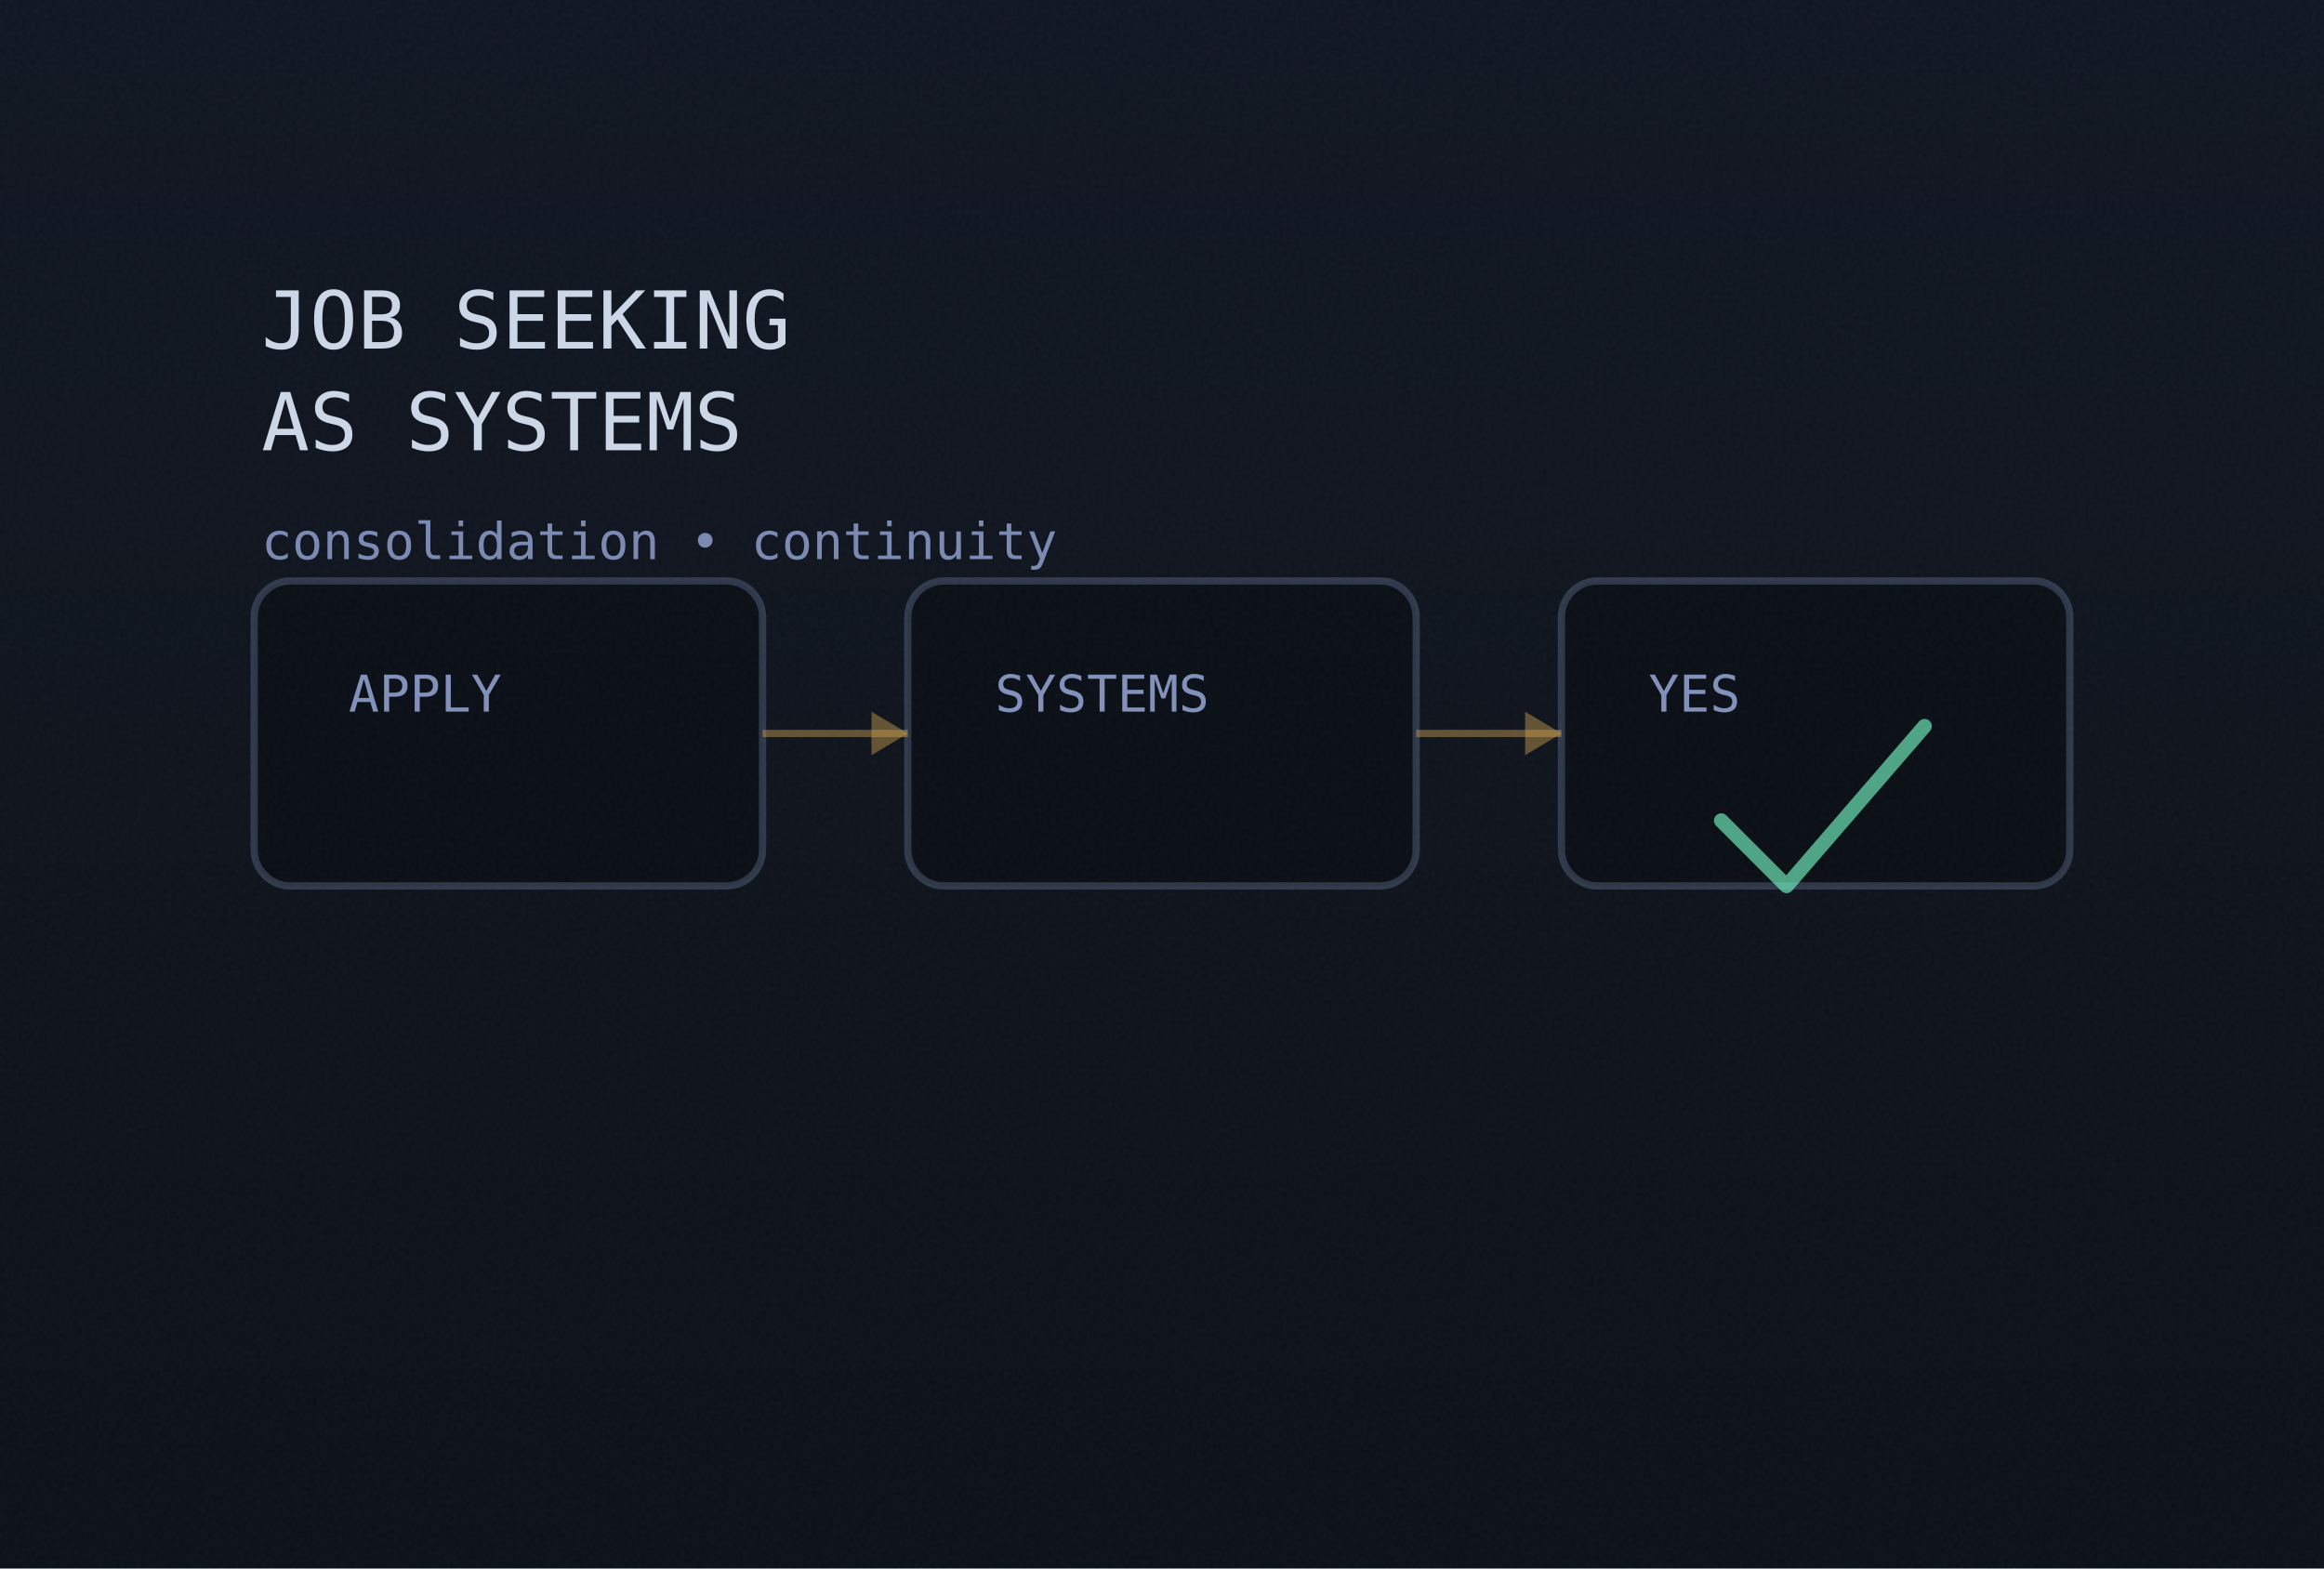
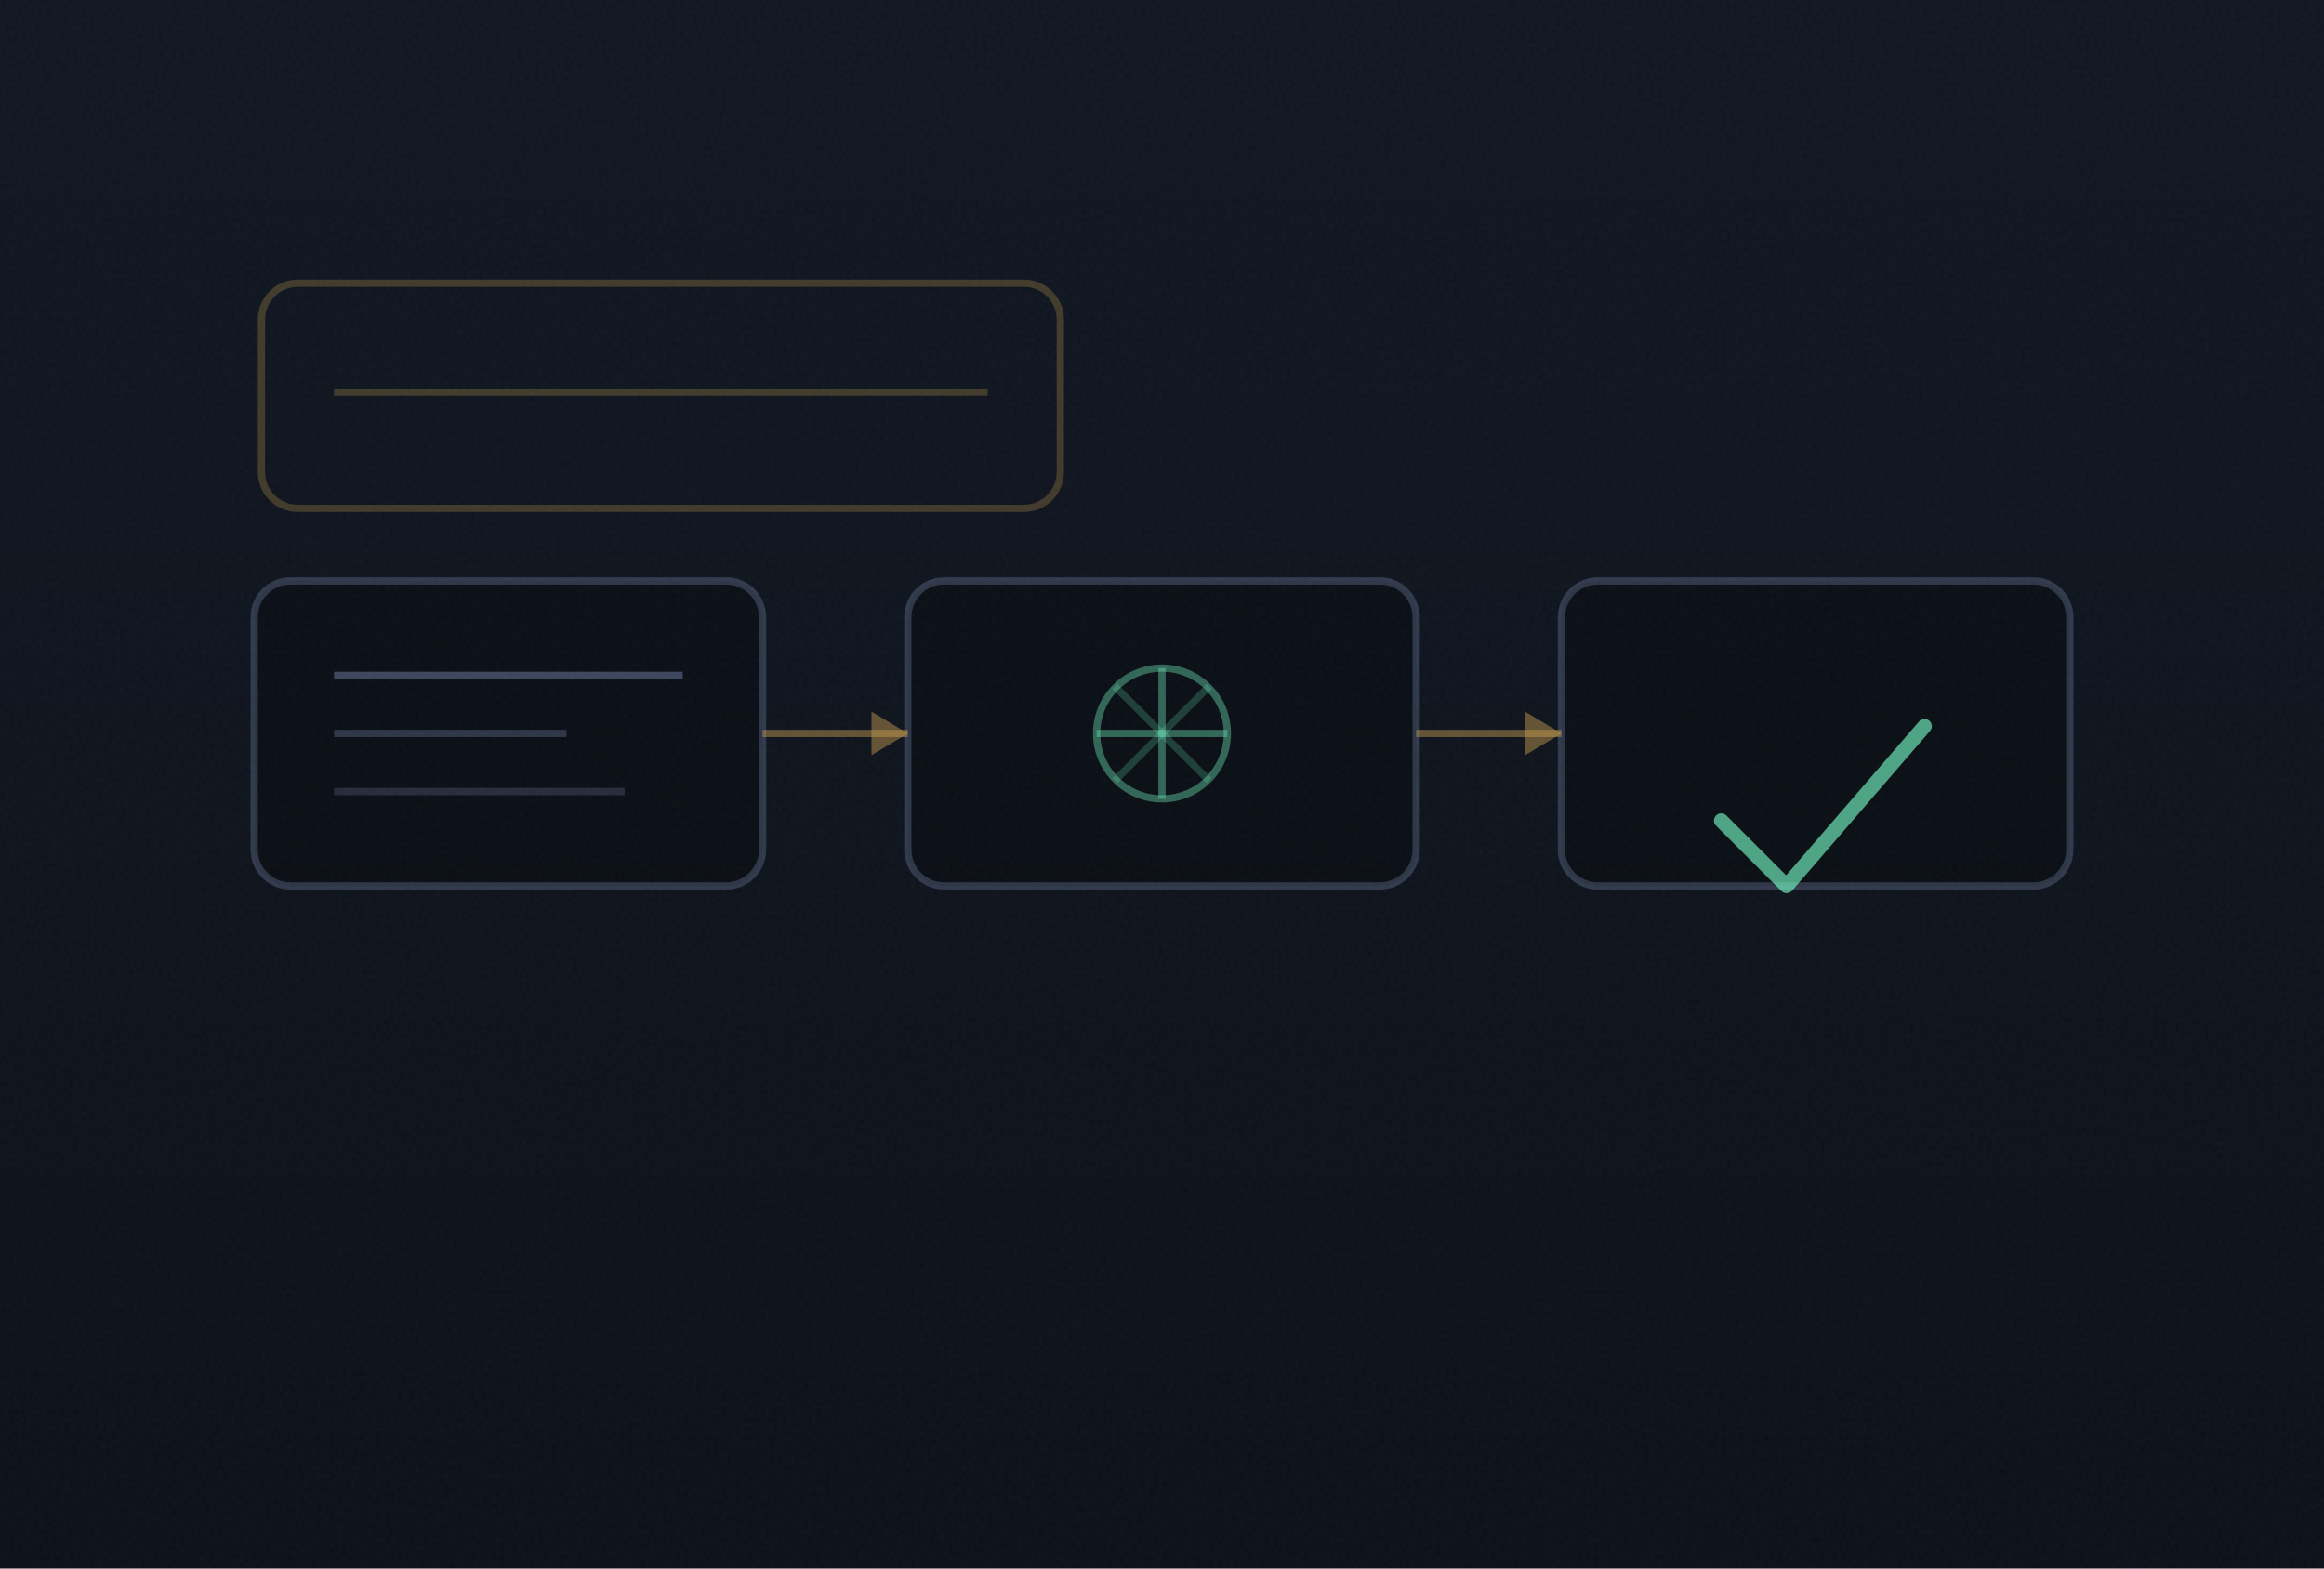
<svg xmlns="http://www.w3.org/2000/svg" width="640" height="432" viewBox="0 0 640 432">
  <defs>
    <linearGradient id="bg" x1="0" y1="0" x2="0" y2="1">
      <stop offset="0" stop-color="#0f1520" />
      <stop offset="1" stop-color="#0b0f16" />
    </linearGradient>
    <filter id="grain" x="-20%" y="-20%" width="140%" height="140%">
      <feTurbulence type="fractalNoise" baseFrequency="0.85" numOctaves="2" stitchTiles="stitch" />
      <feColorMatrix type="matrix" values="0 0 0 0 0.6  0 0 0 0 0.7  0 0 0 0 1  0 0 0 .12 0" />
    </filter>
  </defs>
  <rect width="640" height="432" fill="url(#bg)" />
  <rect width="640" height="432" filter="url(#grain)" opacity="0.34" />
  <g fill="none" stroke-width="2" opacity="0.95">
    <rect x="70" y="160" width="140" height="84" rx="10" stroke="rgba(180,200,255,0.22)" fill="rgba(0,0,0,0.24)" />
    <rect x="250" y="160" width="140" height="84" rx="10" stroke="rgba(180,200,255,0.22)" fill="rgba(0,0,0,0.24)" />
    <rect x="430" y="160" width="140" height="84" rx="10" stroke="rgba(180,200,255,0.22)" fill="rgba(0,0,0,0.24)" />
    <path d="M210 202H250" stroke="rgba(212,168,85,0.45)" />
    <path d="M390 202H430" stroke="rgba(212,168,85,0.45)" />
    <path d="M250 202l-10-6v12z" fill="rgba(212,168,85,0.45)" stroke="none" />
    <path d="M430 202l-10-6v12z" fill="rgba(212,168,85,0.45)" stroke="none" />
  </g>
-   <g font-family="Space Mono, monospace" font-size="14" fill="rgba(180,200,255,0.70)">
-     <text x="96" y="196">APPLY</text>
-     <text x="274" y="196">SYSTEMS</text>
-     <text x="454" y="196">YES</text>
+   <g opacity="0.85" stroke="rgba(180,200,255,0.35)" stroke-width="2" fill="none">
+     <path d="M92 186h96" />
+     <path d="M92 202h64" opacity="0.7" />
+     <path d="M92 218h80" opacity="0.55" />
+   </g>
+   <g opacity="0.9" fill="none" stroke="rgba(120,255,200,0.40)" stroke-width="2">
+     <circle cx="320" cy="202" r="18" />
+     <path d="M320 184V220" />
+     <path d="M302 202H338" />
+     <path d="M307 189l26 26" opacity="0.55" />
+     <path d="M333 189l-26 26" opacity="0.55" />
  </g>
  <path d="M474 226l18 18 38-44" fill="none" stroke="rgba(120,255,200,0.62)" stroke-width="4" stroke-linecap="round" stroke-linejoin="round" />
-   <g font-family="Space Mono, monospace" font-size="22" fill="#d4dff0" opacity="0.95">
-     <text x="72" y="96">JOB SEEKING</text>
-     <text x="72" y="124">AS SYSTEMS</text>
-   </g>
-   <g font-family="Space Mono, monospace" font-size="14" fill="rgba(180,200,255,0.65)">
-     <text x="72" y="154">consolidation • continuity</text>
+   <g opacity="0.85" fill="none" stroke="rgba(212,168,85,0.30)" stroke-width="2">
+     <rect x="72" y="78" width="220" height="62" rx="10" />
+     <path d="M92 108H272" />
  </g>
</svg>
